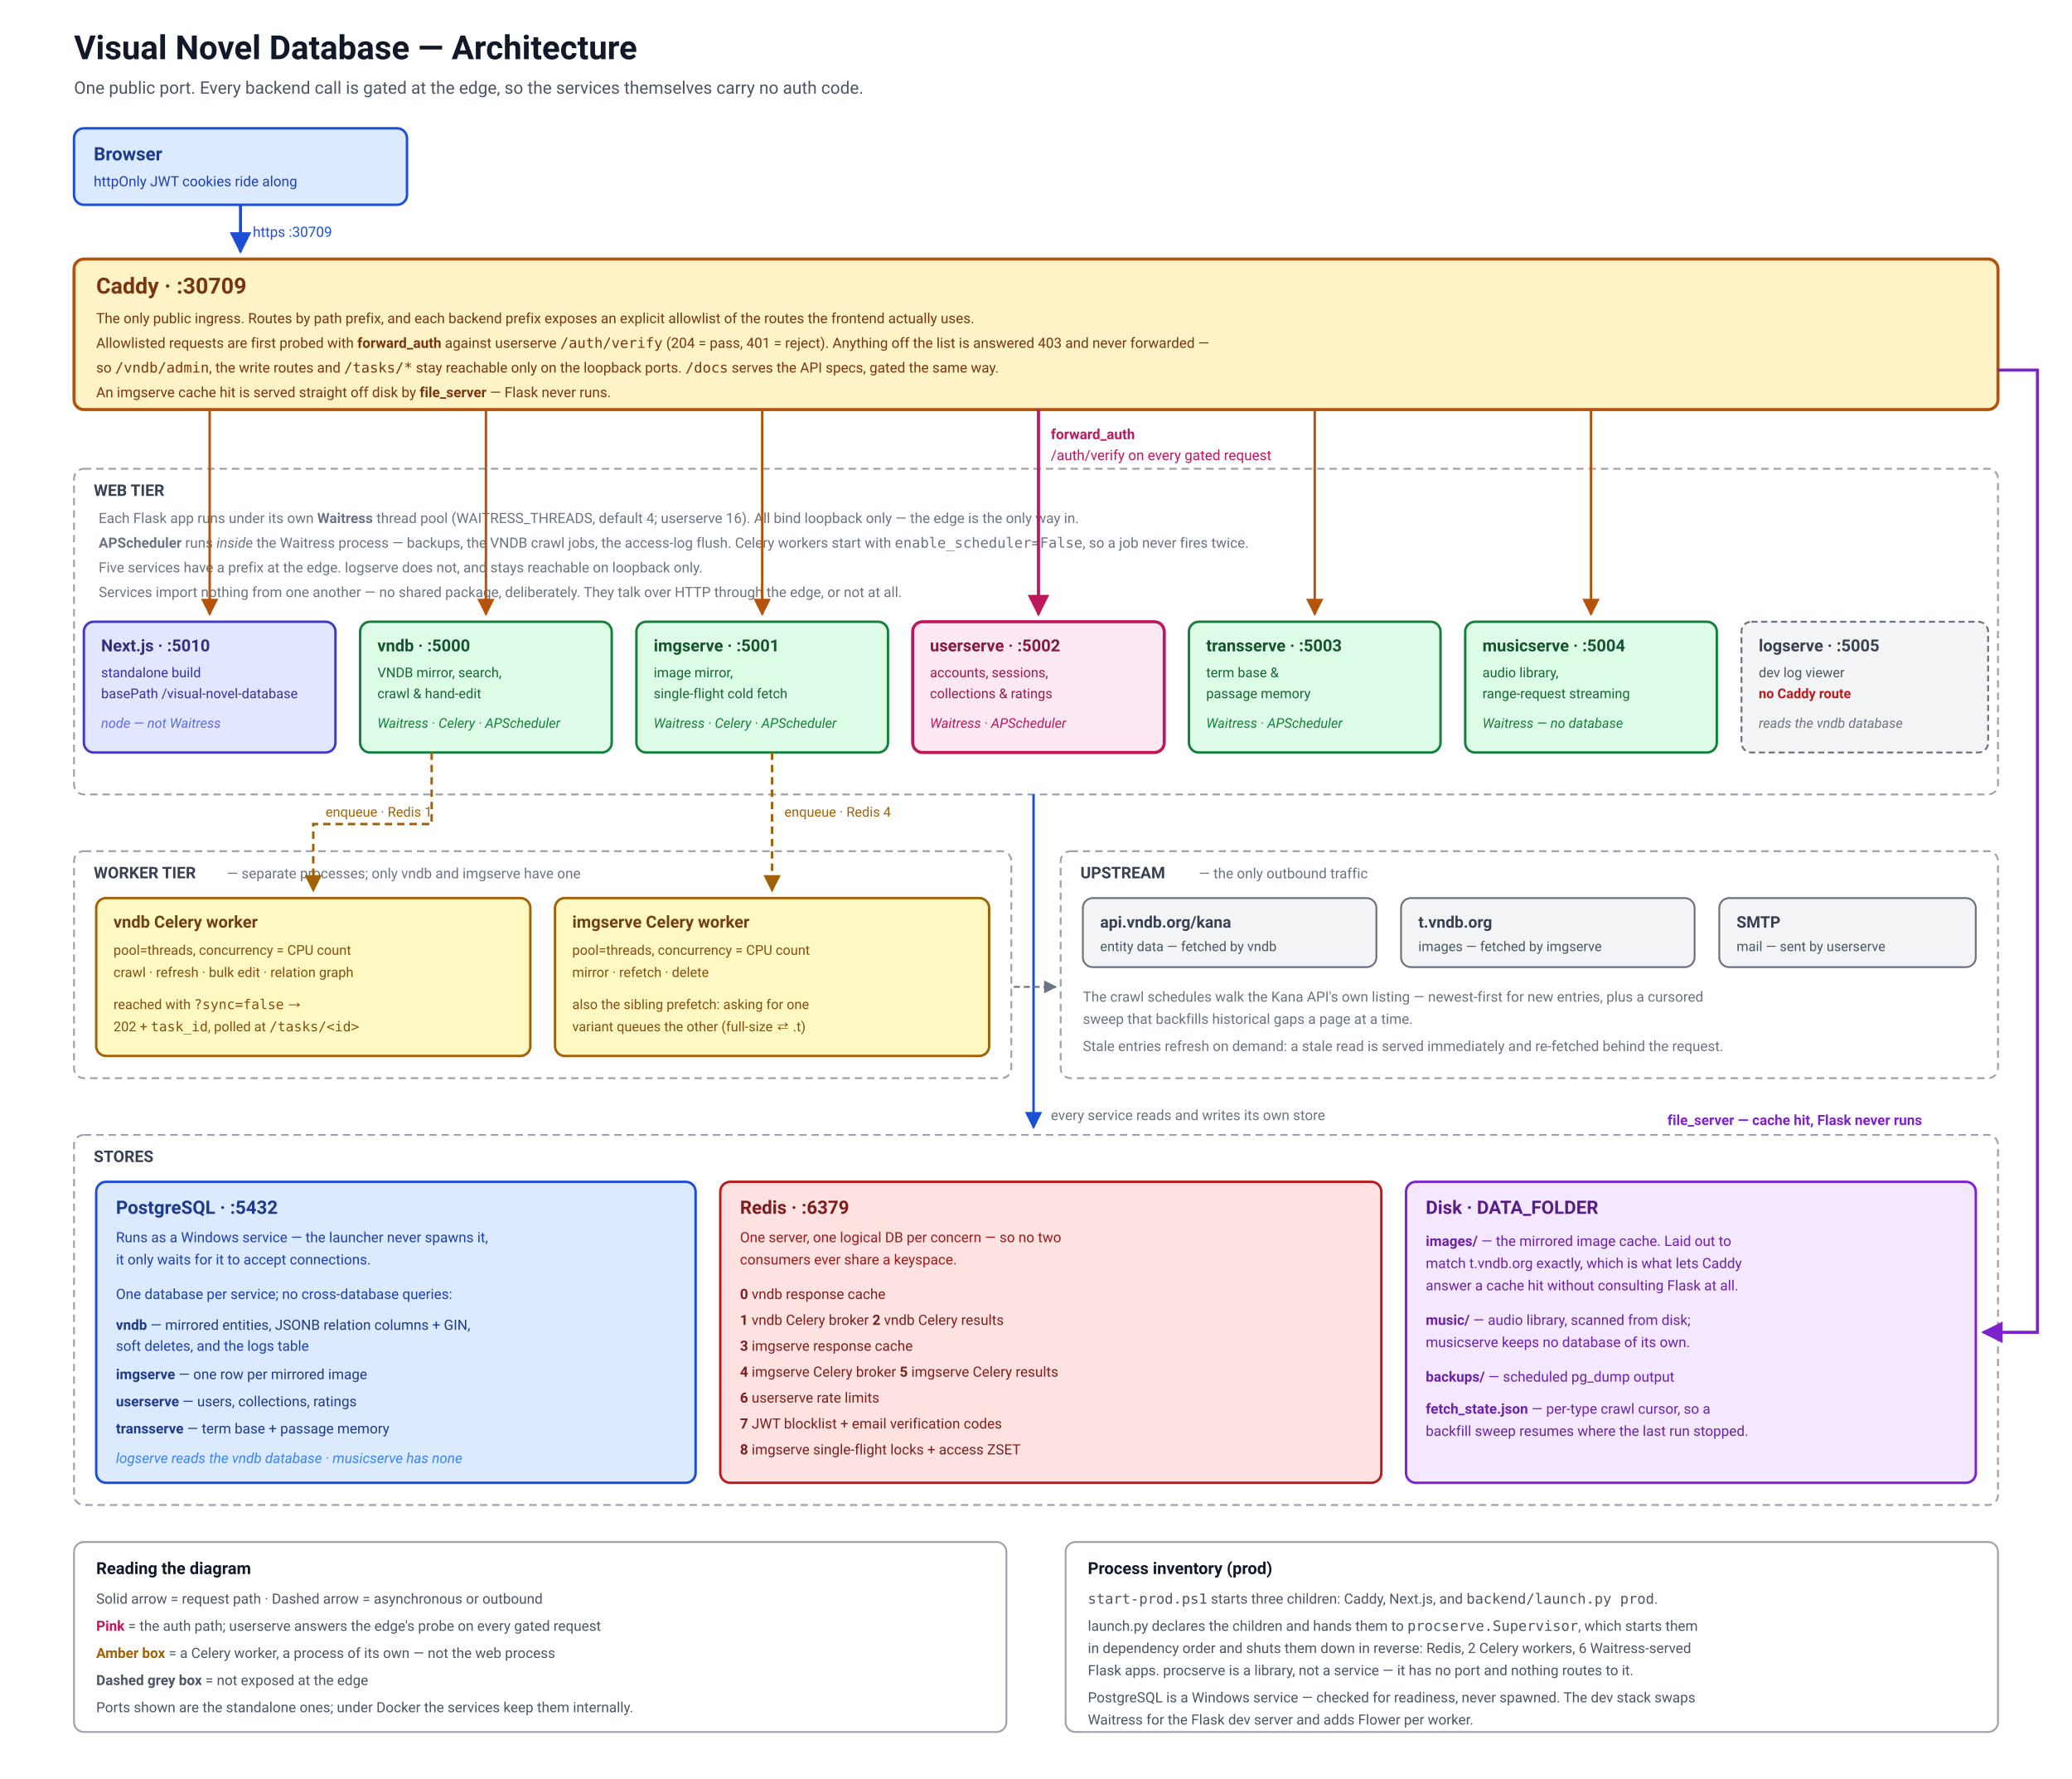
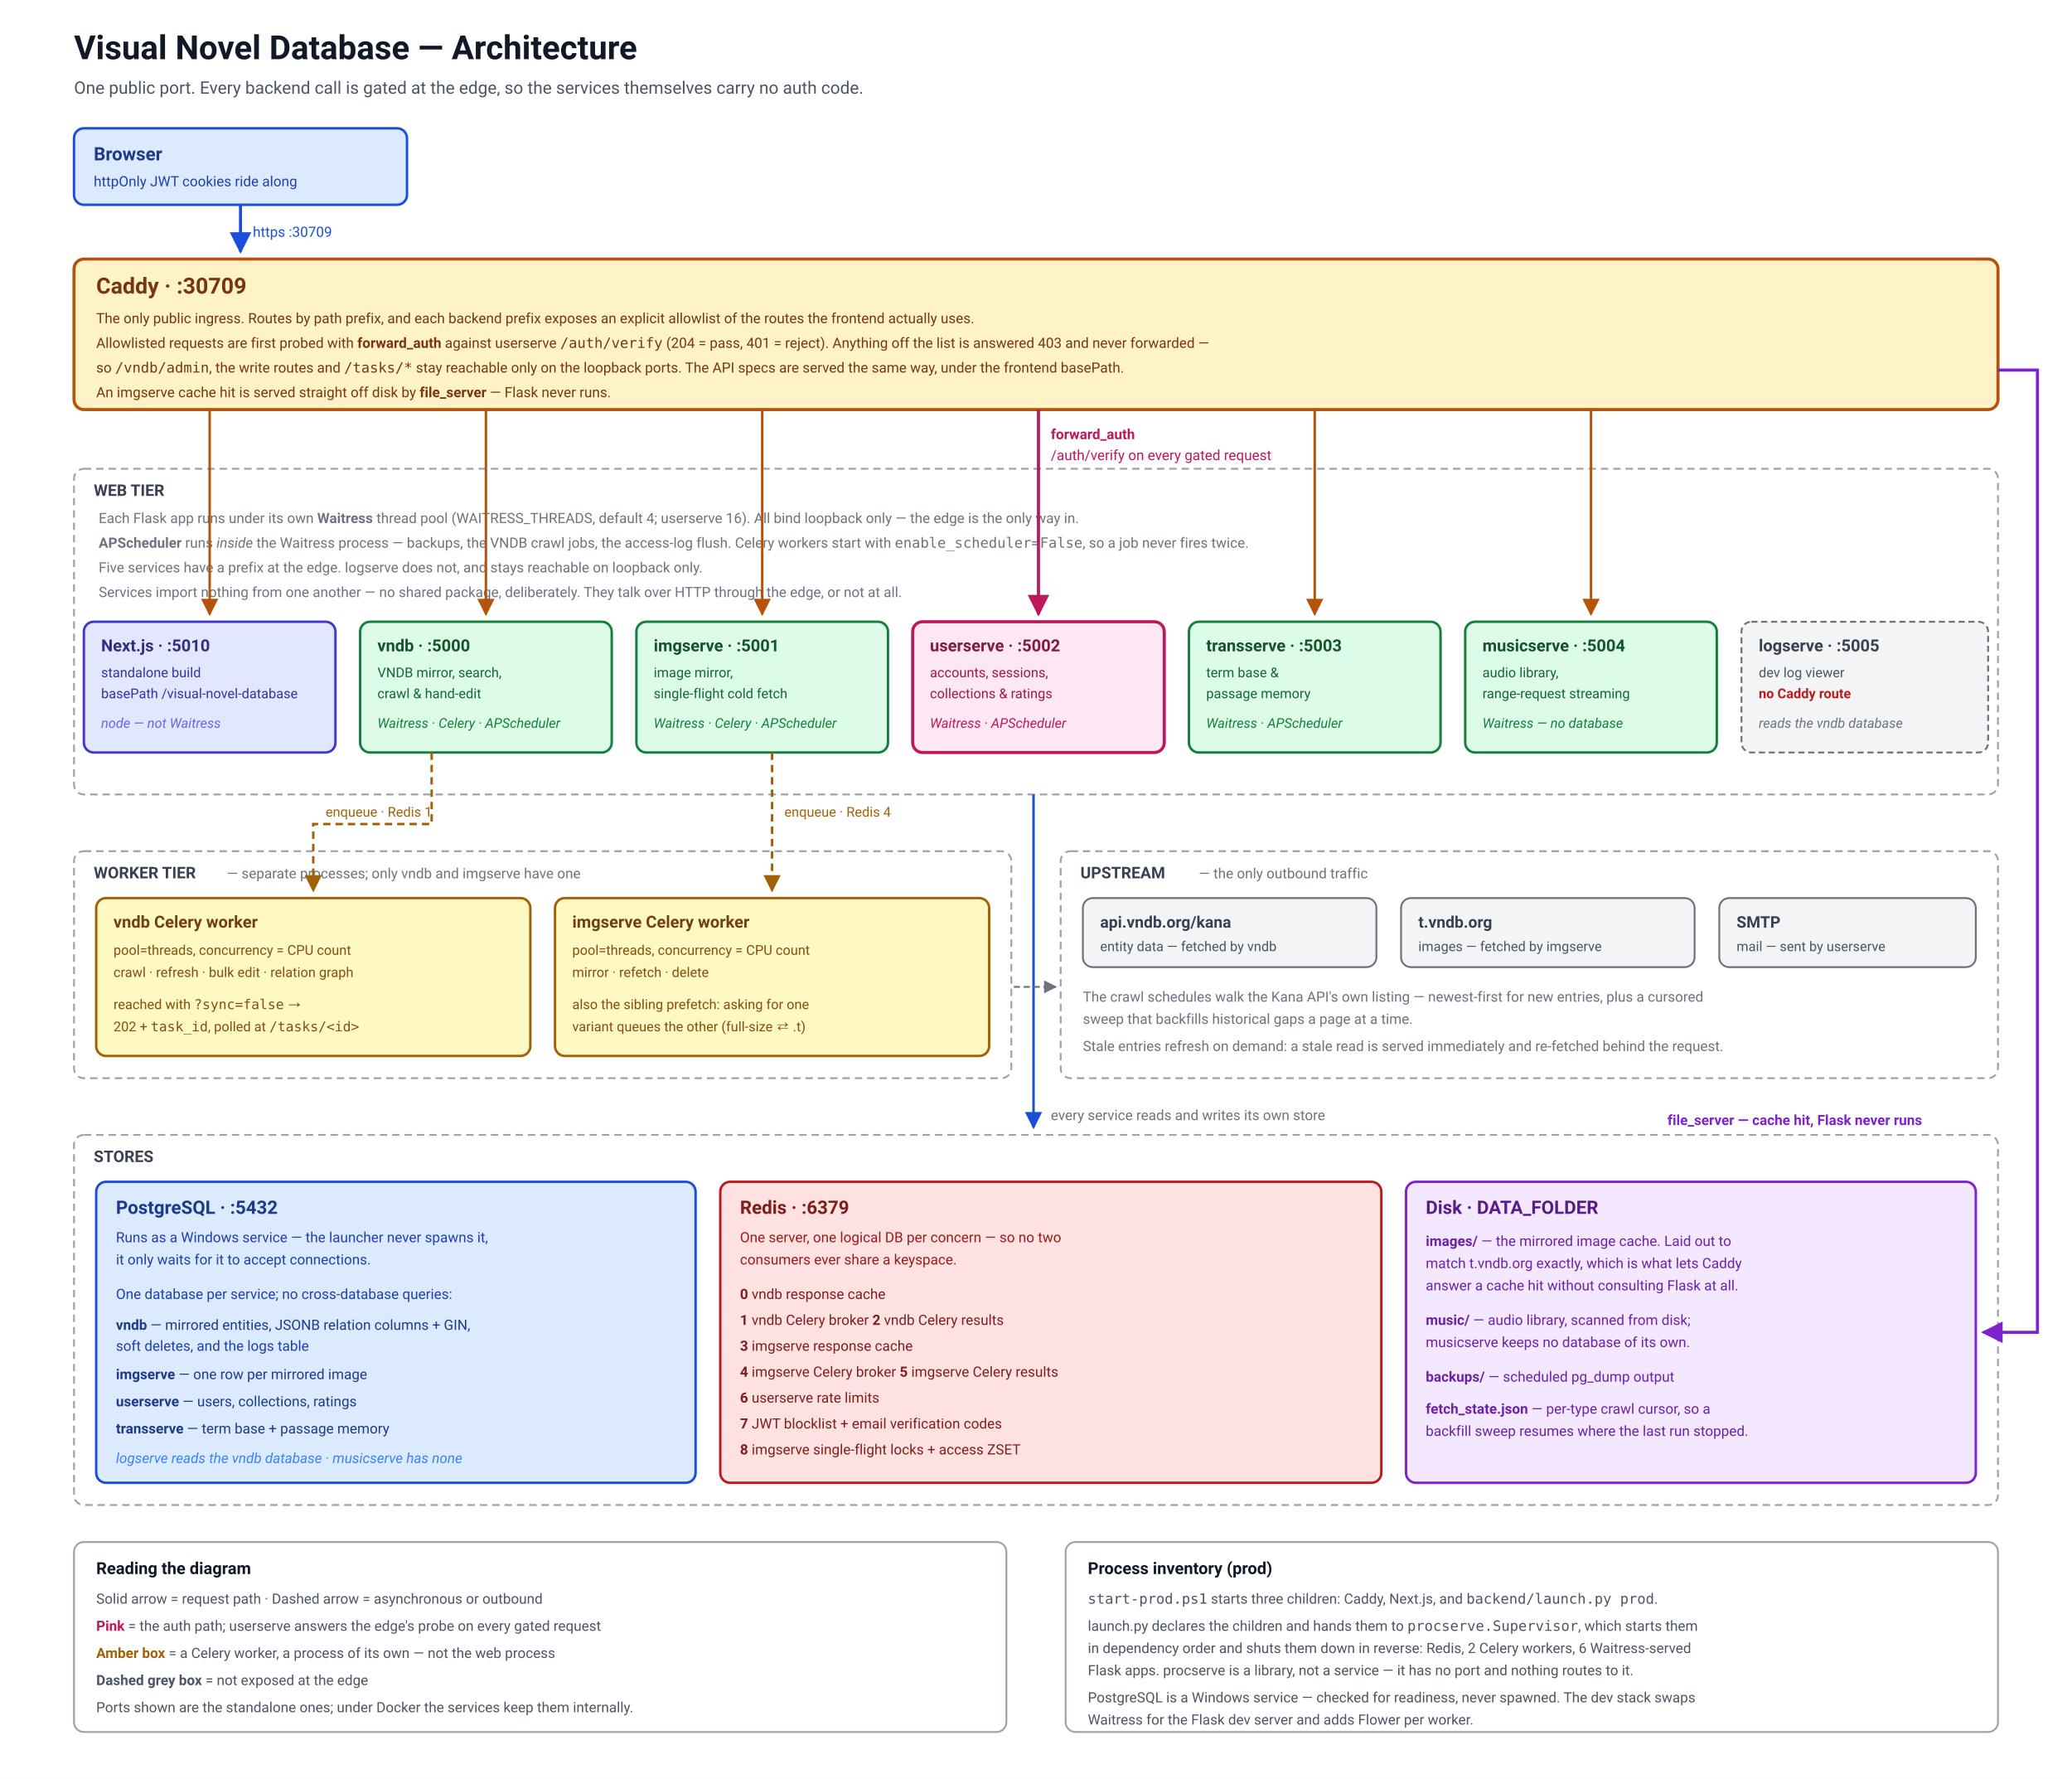
<svg xmlns="http://www.w3.org/2000/svg" width="1680" height="1442" viewBox="0 0 1680 1442" font-family="Segoe UI, Roboto, Helvetica, Arial, sans-serif">
  <defs>
    <marker id="arrow" viewBox="0 0 10 10" refX="9" refY="5" markerWidth="7" markerHeight="7" orient="auto-start-reverse">
      <path d="M 0 0 L 10 5 L 0 10 z" fill="#6B7280" />
    </marker>
    <marker id="arrowBlue" viewBox="0 0 10 10" refX="9" refY="5" markerWidth="7" markerHeight="7" orient="auto-start-reverse">
      <path d="M 0 0 L 10 5 L 0 10 z" fill="#1D4ED8" />
    </marker>
    <marker id="arrowAmber" viewBox="0 0 10 10" refX="9" refY="5" markerWidth="7" markerHeight="7" orient="auto-start-reverse">
      <path d="M 0 0 L 10 5 L 0 10 z" fill="#B45309" />
    </marker>
    <marker id="arrowPink" viewBox="0 0 10 10" refX="9" refY="5" markerWidth="7" markerHeight="7" orient="auto-start-reverse">
      <path d="M 0 0 L 10 5 L 0 10 z" fill="#BE185D" />
    </marker>
    <marker id="arrowPurple" viewBox="0 0 10 10" refX="9" refY="5" markerWidth="7" markerHeight="7" orient="auto-start-reverse">
      <path d="M 0 0 L 10 5 L 0 10 z" fill="#7E22CE" />
    </marker>
    <marker id="arrowYellow" viewBox="0 0 10 10" refX="9" refY="5" markerWidth="7" markerHeight="7" orient="auto-start-reverse">
      <path d="M 0 0 L 10 5 L 0 10 z" fill="#A16207" />
    </marker>
  </defs>
  <rect width="1680" height="1442" fill="#FFFFFF" />
  <text x="60" y="48" font-size="27" font-weight="700" fill="#111827">Visual Novel Database — Architecture</text>
  <text x="60" y="76" font-size="14" fill="#4B5563">One public port. Every backend call is gated at the edge, so the services themselves carry no auth code.</text>
  <rect x="60" y="104" width="270" height="62" rx="8" fill="#DBEAFE" stroke="#1D4ED8" stroke-width="2" />
  <text x="76" y="130" font-size="15" font-weight="700" fill="#1E3A8A">Browser</text>
  <text x="76" y="151" font-size="11.5" fill="#1E40AF">httpOnly JWT cookies ride along</text>
  <rect x="60" y="210" width="1560" height="122" rx="8" fill="#FEF3C7" stroke="#B45309" stroke-width="2.5" />
  <text x="78" y="238" font-size="18" font-weight="700" fill="#78350F">Caddy · :30709</text>
  <text x="78" y="262" font-size="11.5" fill="#78350F">The only public ingress. Routes by path prefix, and each backend prefix exposes an explicit allowlist of the routes the frontend actually uses.</text>
  <text x="78" y="282" font-size="11.5" fill="#78350F">Allowlisted requests are first probed with <tspan font-weight="700">forward_auth</tspan> against userserve <tspan font-family="Consolas, monospace">/auth/verify</tspan> (204 = pass, 401 = reject). Anything off the list is answered 403 and never forwarded —</text>
-   <text x="78" y="302" font-size="11.5" fill="#78350F">so <tspan font-family="Consolas, monospace">/vndb/admin</tspan>, the write routes and <tspan font-family="Consolas, monospace">/tasks/*</tspan> stay reachable only on the loopback ports. <tspan font-family="Consolas, monospace">/docs</tspan> serves the API specs, gated the same way.</text>
+   <text x="78" y="302" font-size="11.5" fill="#78350F">so <tspan font-family="Consolas, monospace">/vndb/admin</tspan>, the write routes and <tspan font-family="Consolas, monospace">/tasks/*</tspan> stay reachable only on the loopback ports. The API specs are served the same way, under the frontend basePath.</text>
  <text x="78" y="322" font-size="11.5" fill="#78350F">An imgserve cache hit is served straight off disk by <tspan font-weight="700">file_server</tspan> — Flask never runs.</text>
  <rect x="60" y="380" width="1560" height="264" rx="8" fill="none" stroke="#9CA3AF" stroke-width="1.5" stroke-dasharray="6 4" />
  <text x="76" y="402" font-size="13" font-weight="700" fill="#374151">WEB TIER</text>
  <text x="80" y="424" font-size="11.5" fill="#6B7280">Each Flask app runs under its own <tspan font-weight="700">Waitress</tspan> thread pool (WAITRESS_THREADS, default 4; userserve 16). All bind loopback only — the edge is the only way in.</text>
  <text x="80" y="444" font-size="11.5" fill="#6B7280">
    <tspan font-weight="700">APScheduler</tspan> runs <tspan font-style="italic">inside</tspan> the Waitress process — backups, the VNDB crawl jobs, the access-log flush. Celery workers start with <tspan font-family="Consolas, monospace">enable_scheduler=False</tspan>, so a job never fires twice.</text>
  <text x="80" y="464" font-size="11.5" fill="#6B7280">Five services have a prefix at the edge. logserve does not, and stays reachable on loopback only.</text>
  <text x="80" y="484" font-size="11.5" fill="#6B7280">Services import nothing from one another — no shared package, deliberately. They talk over HTTP through the edge, or not at all.</text>
  <rect x="68" y="504" width="204" height="106" rx="8" fill="#E0E7FF" stroke="#4338CA" stroke-width="2" />
  <text x="82" y="528" font-size="13.5" font-weight="700" fill="#312E81">Next.js · :5010</text>
  <text x="82" y="549" font-size="11" fill="#3730A3">standalone build</text>
  <text x="82" y="566" font-size="11" fill="#3730A3">basePath /visual-novel-database</text>
  <text x="82" y="590" font-size="11" font-style="italic" fill="#6366F1">node — not Waitress</text>
  <rect x="292" y="504" width="204" height="106" rx="8" fill="#DCFCE7" stroke="#15803D" stroke-width="2" />
  <text x="306" y="528" font-size="13.5" font-weight="700" fill="#14532D">vndb · :5000</text>
  <text x="306" y="549" font-size="11" fill="#166534">VNDB mirror, search,</text>
  <text x="306" y="566" font-size="11" fill="#166534">crawl &amp; hand-edit</text>
  <text x="306" y="590" font-size="11" font-style="italic" fill="#15803D">Waitress · Celery · APScheduler</text>
  <rect x="516" y="504" width="204" height="106" rx="8" fill="#DCFCE7" stroke="#15803D" stroke-width="2" />
  <text x="530" y="528" font-size="13.5" font-weight="700" fill="#14532D">imgserve · :5001</text>
  <text x="530" y="549" font-size="11" fill="#166534">image mirror,</text>
  <text x="530" y="566" font-size="11" fill="#166534">single-flight cold fetch</text>
  <text x="530" y="590" font-size="11" font-style="italic" fill="#15803D">Waitress · Celery · APScheduler</text>
  <rect x="740" y="504" width="204" height="106" rx="8" fill="#FCE7F3" stroke="#BE185D" stroke-width="2.5" />
  <text x="754" y="528" font-size="13.5" font-weight="700" fill="#831843">userserve · :5002</text>
  <text x="754" y="549" font-size="11" fill="#9D174D">accounts, sessions,</text>
  <text x="754" y="566" font-size="11" fill="#9D174D">collections &amp; ratings</text>
  <text x="754" y="590" font-size="11" font-style="italic" fill="#BE185D">Waitress · APScheduler</text>
  <rect x="964" y="504" width="204" height="106" rx="8" fill="#DCFCE7" stroke="#15803D" stroke-width="2" />
  <text x="978" y="528" font-size="13.5" font-weight="700" fill="#14532D">transserve · :5003</text>
  <text x="978" y="549" font-size="11" fill="#166534">term base &amp;</text>
  <text x="978" y="566" font-size="11" fill="#166534">passage memory</text>
  <text x="978" y="590" font-size="11" font-style="italic" fill="#15803D">Waitress · APScheduler</text>
  <rect x="1188" y="504" width="204" height="106" rx="8" fill="#DCFCE7" stroke="#15803D" stroke-width="2" />
  <text x="1202" y="528" font-size="13.5" font-weight="700" fill="#14532D">musicserve · :5004</text>
  <text x="1202" y="549" font-size="11" fill="#166534">audio library,</text>
  <text x="1202" y="566" font-size="11" fill="#166534">range-request streaming</text>
  <text x="1202" y="590" font-size="11" font-style="italic" fill="#15803D">Waitress — no database</text>
  <rect x="1412" y="504" width="200" height="106" rx="8" fill="#F3F4F6" stroke="#6B7280" stroke-width="1.5" stroke-dasharray="5 3" />
  <text x="1426" y="528" font-size="13.5" font-weight="700" fill="#374151">logserve · :5005</text>
  <text x="1426" y="549" font-size="11" fill="#4B5563">dev log viewer</text>
  <text x="1426" y="566" font-size="11" font-weight="700" fill="#B91C1C">no Caddy route</text>
  <text x="1426" y="590" font-size="11" font-style="italic" fill="#6B7280">reads the vndb database</text>
  <rect x="60" y="690" width="760" height="184" rx="8" fill="none" stroke="#9CA3AF" stroke-width="1.5" stroke-dasharray="6 4" />
  <text x="76" y="712" font-size="13" font-weight="700" fill="#374151">WORKER TIER</text>
  <text x="184" y="712" font-size="11.5" fill="#6B7280">— separate processes; only vndb and imgserve have one</text>
  <rect x="78" y="728" width="352" height="128" rx="8" fill="#FEF9C3" stroke="#A16207" stroke-width="2" />
  <text x="92" y="752" font-size="13.5" font-weight="700" fill="#713F12">vndb Celery worker</text>
  <text x="92" y="774" font-size="11" fill="#854D0E">pool=threads, concurrency = CPU count</text>
  <text x="92" y="792" font-size="11" fill="#854D0E">crawl · refresh · bulk edit · relation graph</text>
  <text x="92" y="818" font-size="11" fill="#854D0E">reached with <tspan font-family="Consolas, monospace">?sync=false</tspan> →</text>
  <text x="92" y="836" font-size="11" fill="#854D0E">202 + <tspan font-family="Consolas, monospace">task_id</tspan>, polled at <tspan font-family="Consolas, monospace">/tasks/&lt;id&gt;</tspan>
  </text>
  <rect x="450" y="728" width="352" height="128" rx="8" fill="#FEF9C3" stroke="#A16207" stroke-width="2" />
  <text x="464" y="752" font-size="13.5" font-weight="700" fill="#713F12">imgserve Celery worker</text>
  <text x="464" y="774" font-size="11" fill="#854D0E">pool=threads, concurrency = CPU count</text>
  <text x="464" y="792" font-size="11" fill="#854D0E">mirror · refetch · delete</text>
  <text x="464" y="818" font-size="11" fill="#854D0E">also the sibling prefetch: asking for one</text>
  <text x="464" y="836" font-size="11" fill="#854D0E">variant queues the other (full-size ⇄ .t)</text>
  <rect x="860" y="690" width="760" height="184" rx="8" fill="none" stroke="#9CA3AF" stroke-width="1.5" stroke-dasharray="6 4" />
  <text x="876" y="712" font-size="13" font-weight="700" fill="#374151">UPSTREAM</text>
  <text x="972" y="712" font-size="11.5" fill="#6B7280">— the only outbound traffic</text>
  <rect x="878" y="728" width="238" height="56" rx="8" fill="#F3F4F6" stroke="#6B7280" stroke-width="1.5" />
  <text x="892" y="752" font-size="13" font-weight="700" fill="#374151">api.vndb.org/kana</text>
  <text x="892" y="771" font-size="11" fill="#4B5563">entity data — fetched by vndb</text>
  <rect x="1136" y="728" width="238" height="56" rx="8" fill="#F3F4F6" stroke="#6B7280" stroke-width="1.5" />
  <text x="1150" y="752" font-size="13" font-weight="700" fill="#374151">t.vndb.org</text>
  <text x="1150" y="771" font-size="11" fill="#4B5563">images — fetched by imgserve</text>
  <rect x="1394" y="728" width="208" height="56" rx="8" fill="#F3F4F6" stroke="#6B7280" stroke-width="1.5" />
  <text x="1408" y="752" font-size="13" font-weight="700" fill="#374151">SMTP</text>
  <text x="1408" y="771" font-size="11" fill="#4B5563">mail — sent by userserve</text>
  <text x="878" y="812" font-size="11.5" fill="#6B7280">The crawl schedules walk the Kana API's own listing — newest-first for new entries, plus a cursored</text>
  <text x="878" y="830" font-size="11.5" fill="#6B7280">sweep that backfills historical gaps a page at a time.</text>
  <text x="878" y="852" font-size="11.5" fill="#6B7280">Stale entries refresh on demand: a stale read is served immediately and re-fetched behind the request.</text>
  <rect x="60" y="920" width="1560" height="300" rx="8" fill="none" stroke="#9CA3AF" stroke-width="1.5" stroke-dasharray="6 4" />
  <text x="76" y="942" font-size="13" font-weight="700" fill="#374151">STORES</text>
  <rect x="78" y="958" width="486" height="244" rx="8" fill="#DBEAFE" stroke="#1D4ED8" stroke-width="2" />
  <text x="94" y="984" font-size="15" font-weight="700" fill="#1E3A8A">PostgreSQL · :5432</text>
  <text x="94" y="1007" font-size="11.5" fill="#1E40AF">Runs as a Windows service — the launcher never spawns it,</text>
  <text x="94" y="1025" font-size="11.5" fill="#1E40AF">it only waits for it to accept connections.</text>
  <text x="94" y="1053" font-size="11.5" fill="#1E40AF">One database per service; no cross-database queries:</text>
  <text x="94" y="1078" font-size="11.5" fill="#1E3A8A">
    <tspan font-weight="700">vndb</tspan> — mirrored entities, JSONB relation columns + GIN,</text>
  <text x="94" y="1095" font-size="11.5" fill="#1E40AF">soft deletes, and the logs table</text>
  <text x="94" y="1118" font-size="11.5" fill="#1E3A8A">
    <tspan font-weight="700">imgserve</tspan> — one row per mirrored image</text>
  <text x="94" y="1140" font-size="11.5" fill="#1E3A8A">
    <tspan font-weight="700">userserve</tspan> — users, collections, ratings</text>
  <text x="94" y="1162" font-size="11.5" fill="#1E3A8A">
    <tspan font-weight="700">transserve</tspan> — term base + passage memory</text>
  <text x="94" y="1186" font-size="11.5" font-style="italic" fill="#3B82F6">logserve reads the vndb database · musicserve has none</text>
  <rect x="584" y="958" width="536" height="244" rx="8" fill="#FEE2E2" stroke="#B91C1C" stroke-width="2" />
  <text x="600" y="984" font-size="15" font-weight="700" fill="#7F1D1D">Redis · :6379</text>
  <text x="600" y="1007" font-size="11.5" fill="#991B1B">One server, one logical DB per concern — so no two</text>
  <text x="600" y="1025" font-size="11.5" fill="#991B1B">consumers ever share a keyspace.</text>
  <text x="600" y="1053" font-size="11.5" fill="#7F1D1D">
    <tspan font-weight="700">0</tspan>  vndb response cache</text>
  <text x="600" y="1074" font-size="11.5" fill="#7F1D1D">
    <tspan font-weight="700">1</tspan>  vndb Celery broker          <tspan font-weight="700">2</tspan>  vndb Celery results</text>
  <text x="600" y="1095" font-size="11.5" fill="#7F1D1D">
    <tspan font-weight="700">3</tspan>  imgserve response cache</text>
  <text x="600" y="1116" font-size="11.5" fill="#7F1D1D">
    <tspan font-weight="700">4</tspan>  imgserve Celery broker   <tspan font-weight="700">5</tspan>  imgserve Celery results</text>
  <text x="600" y="1137" font-size="11.5" fill="#7F1D1D">
    <tspan font-weight="700">6</tspan>  userserve rate limits</text>
  <text x="600" y="1158" font-size="11.5" fill="#7F1D1D">
    <tspan font-weight="700">7</tspan>  JWT blocklist + email verification codes</text>
  <text x="600" y="1179" font-size="11.5" fill="#7F1D1D">
    <tspan font-weight="700">8</tspan>  imgserve single-flight locks + access ZSET</text>
  <rect x="1140" y="958" width="462" height="244" rx="8" fill="#F3E8FF" stroke="#7E22CE" stroke-width="2" />
  <text x="1156" y="984" font-size="15" font-weight="700" fill="#581C87">Disk · DATA_FOLDER</text>
  <text x="1156" y="1010" font-size="11.5" fill="#6B21A8">
    <tspan font-weight="700">images/</tspan> — the mirrored image cache. Laid out to</text>
  <text x="1156" y="1028" font-size="11.5" fill="#6B21A8">match t.vndb.org exactly, which is what lets Caddy</text>
  <text x="1156" y="1046" font-size="11.5" fill="#6B21A8">answer a cache hit without consulting Flask at all.</text>
  <text x="1156" y="1074" font-size="11.5" fill="#6B21A8">
    <tspan font-weight="700">music/</tspan> — audio library, scanned from disk;</text>
  <text x="1156" y="1092" font-size="11.5" fill="#6B21A8">musicserve keeps no database of its own.</text>
  <text x="1156" y="1120" font-size="11.5" fill="#6B21A8">
    <tspan font-weight="700">backups/</tspan> — scheduled pg_dump output</text>
  <text x="1156" y="1146" font-size="11.5" fill="#6B21A8">
    <tspan font-weight="700">fetch_state.json</tspan> — per-type crawl cursor, so a</text>
  <text x="1156" y="1164" font-size="11.5" fill="#6B21A8">backfill sweep resumes where the last run stopped.</text>
  <line x1="195" y1="166" x2="195" y2="204" stroke="#1D4ED8" stroke-width="2.5" marker-end="url(#arrowBlue)" />
  <text x="205" y="192" font-size="11.5" fill="#1D4ED8">https :30709</text>
  <line x1="170" y1="332" x2="170" y2="498" stroke="#B45309" stroke-width="2" marker-end="url(#arrowAmber)" />
  <line x1="394" y1="332" x2="394" y2="498" stroke="#B45309" stroke-width="2" marker-end="url(#arrowAmber)" />
  <line x1="618" y1="332" x2="618" y2="498" stroke="#B45309" stroke-width="2" marker-end="url(#arrowAmber)" />
  <line x1="842" y1="332" x2="842" y2="498" stroke="#BE185D" stroke-width="2.5" marker-end="url(#arrowPink)" />
  <line x1="1066" y1="332" x2="1066" y2="498" stroke="#B45309" stroke-width="2" marker-end="url(#arrowAmber)" />
  <line x1="1290" y1="332" x2="1290" y2="498" stroke="#B45309" stroke-width="2" marker-end="url(#arrowAmber)" />
  <text x="852" y="356" font-size="11.5" font-weight="700" fill="#BE185D">forward_auth</text>
  <text x="852" y="373" font-size="11.5" fill="#BE185D">/auth/verify on every gated request</text>
  <path d="M 350 610 L 350 668 L 254 668 L 254 722" fill="none" stroke="#A16207" stroke-width="2" stroke-dasharray="6 4" marker-end="url(#arrowYellow)" />
  <text x="264" y="662" font-size="11" fill="#A16207">enqueue · Redis 1</text>
  <line x1="626" y1="610" x2="626" y2="722" stroke="#A16207" stroke-width="2" stroke-dasharray="6 4" marker-end="url(#arrowYellow)" />
  <text x="636" y="662" font-size="11" fill="#A16207">enqueue · Redis 4</text>
  <line x1="838" y1="644" x2="838" y2="914" stroke="#1D4ED8" stroke-width="2" marker-end="url(#arrowBlue)" />
  <text x="852" y="908" font-size="11.5" fill="#6B7280">every service reads and writes its own store</text>
  <line x1="822" y1="800" x2="856" y2="800" stroke="#6B7280" stroke-width="1.5" stroke-dasharray="5 3" marker-end="url(#arrow)" />
  <path d="M 1620 300 L 1652 300 L 1652 1080 L 1608 1080" fill="none" stroke="#7E22CE" stroke-width="2.5" marker-end="url(#arrowPurple)" />
  <text x="1352" y="912" font-size="11.5" font-weight="700" fill="#7E22CE">file_server — cache hit, Flask never runs</text>
  <rect x="60" y="1250" width="756" height="154" rx="8" fill="#FFFFFF" stroke="#9CA3AF" stroke-width="1.5" />
  <text x="78" y="1276" font-size="13.5" font-weight="700" fill="#111827">Reading the diagram</text>
  <text x="78" y="1300" font-size="11.5" fill="#4B5563">Solid arrow = request path    ·    Dashed arrow = asynchronous or outbound</text>
  <text x="78" y="1322" font-size="11.5" fill="#4B5563">
    <tspan font-weight="700" fill="#BE185D">Pink</tspan> = the auth path; userserve answers the edge's probe on every gated request</text>
  <text x="78" y="1344" font-size="11.5" fill="#4B5563">
    <tspan font-weight="700" fill="#A16207">Amber box</tspan> = a Celery worker, a process of its own — not the web process</text>
  <text x="78" y="1366" font-size="11.5" fill="#4B5563">
    <tspan font-weight="700">Dashed grey box</tspan> = not exposed at the edge</text>
  <text x="78" y="1388" font-size="11.5" fill="#4B5563">Ports shown are the standalone ones; under Docker the services keep them internally.</text>
  <rect x="864" y="1250" width="756" height="154" rx="8" fill="#FFFFFF" stroke="#9CA3AF" stroke-width="1.5" />
  <text x="882" y="1276" font-size="13.5" font-weight="700" fill="#111827">Process inventory (prod)</text>
  <text x="882" y="1300" font-size="11.5" fill="#4B5563">
    <tspan font-family="Consolas, monospace">start-prod.ps1</tspan> starts three children: Caddy, Next.js, and <tspan font-family="Consolas, monospace">backend/launch.py prod</tspan>.</text>
  <text x="882" y="1322" font-size="11.5" fill="#4B5563">launch.py declares the children and hands them to <tspan font-family="Consolas, monospace">procserve.Supervisor</tspan>, which starts them</text>
  <text x="882" y="1340" font-size="11.5" fill="#4B5563">in dependency order and shuts them down in reverse: Redis, 2 Celery workers, 6 Waitress-served</text>
  <text x="882" y="1358" font-size="11.5" fill="#4B5563">Flask apps. procserve is a library, not a service — it has no port and nothing routes to it.</text>
  <text x="882" y="1380" font-size="11.5" fill="#4B5563">PostgreSQL is a Windows service — checked for readiness, never spawned. The dev stack swaps</text>
  <text x="882" y="1398" font-size="11.5" fill="#4B5563">Waitress for the Flask dev server and adds Flower per worker.</text>
</svg>
